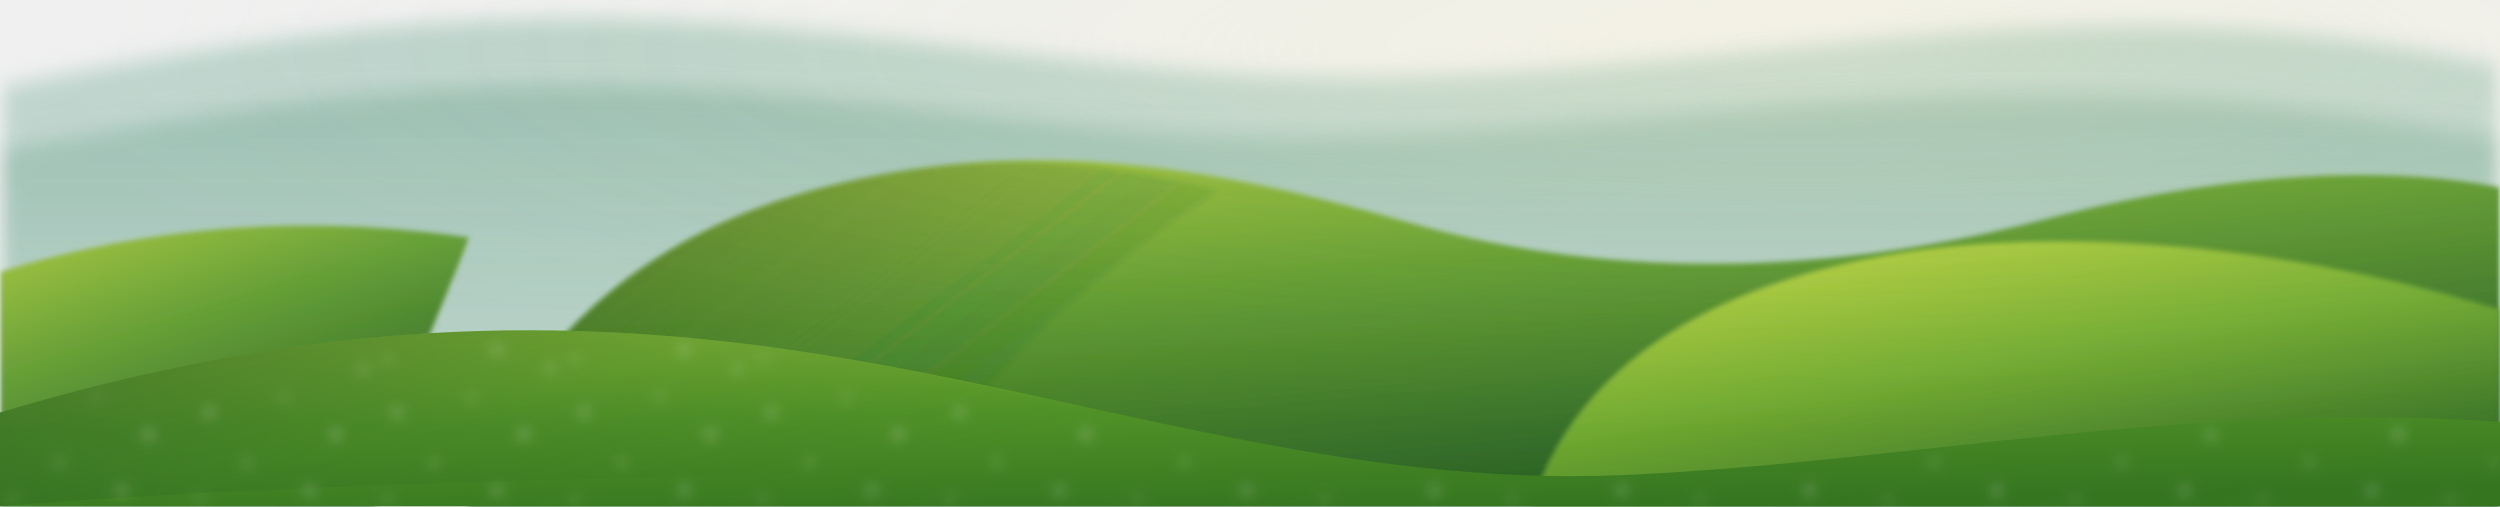
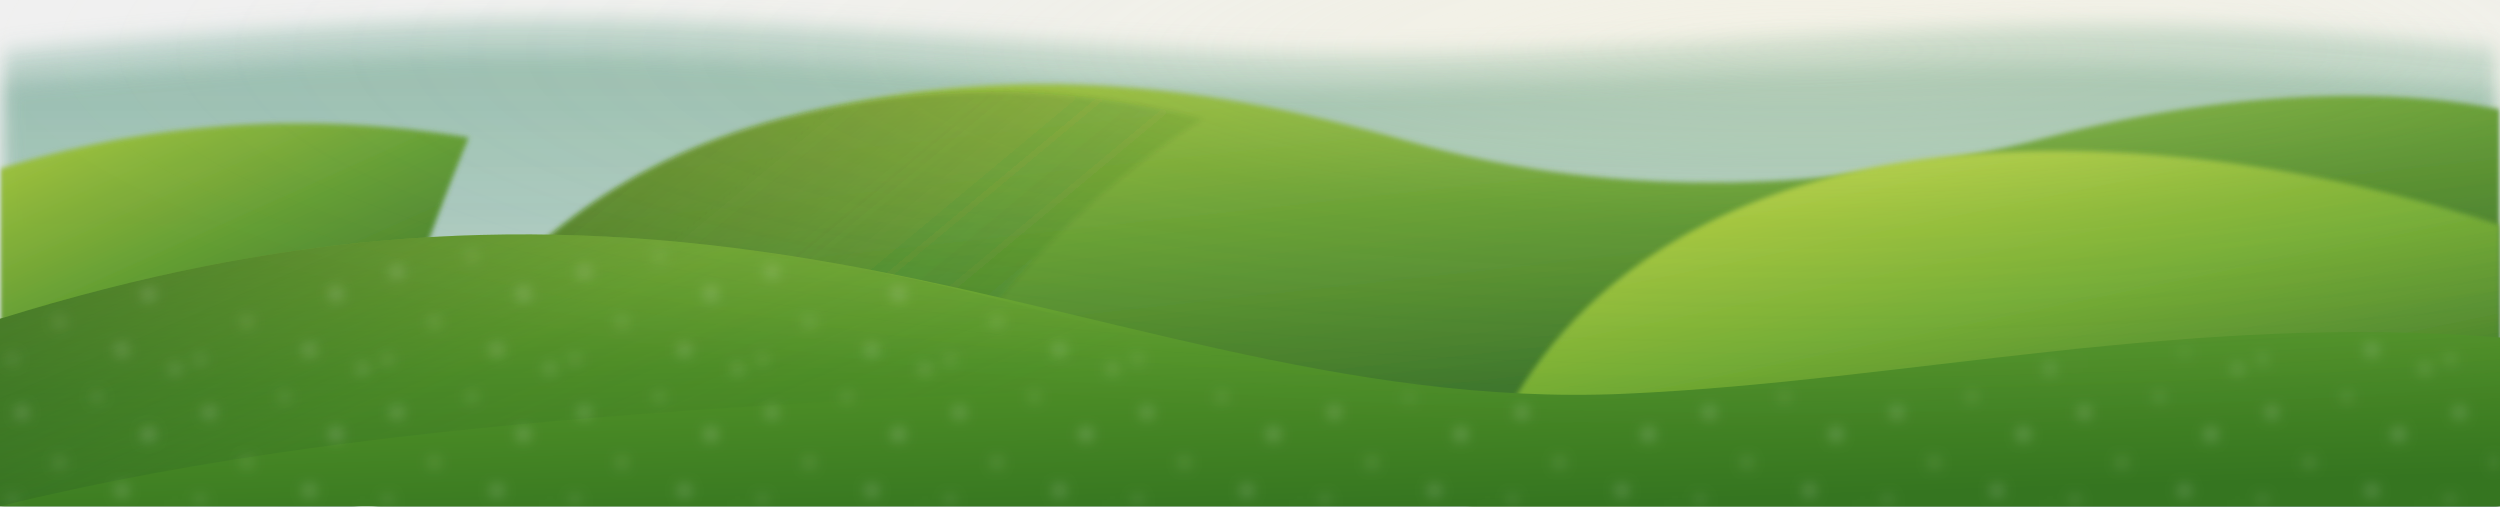
<svg xmlns="http://www.w3.org/2000/svg" viewBox="0 296 1600 324" preserveAspectRatio="none" aria-hidden="true">
  <defs>
    <linearGradient id="far" x1="0" y1="0" x2="0" y2="1">
      <stop offset="0" stop-color="#93bcae" stop-opacity=".6" />
      <stop offset="1" stop-color="#b9d3ca" stop-opacity=".4" />
    </linearGradient>
    <linearGradient id="far2" x1="0" y1="0" x2="0" y2="1">
      <stop offset="0" stop-color="#7fae9c" stop-opacity=".7" />
      <stop offset="1" stop-color="#a6c8b8" stop-opacity=".45" />
    </linearGradient>
    <linearGradient id="mid" x1=".15" y1="0" x2=".7" y2="1">
      <stop offset="0" stop-color="#9fc23c" />
      <stop offset=".38" stop-color="#5f9a2e" />
      <stop offset="1" stop-color="#1f5526" />
    </linearGradient>
    <linearGradient id="midShade" x1="0" y1="0" x2="1" y2=".6">
      <stop offset="0" stop-color="#173f1e" stop-opacity=".55" />
      <stop offset=".6" stop-color="#1d4a24" stop-opacity=".18" />
      <stop offset="1" stop-color="#1d4a24" stop-opacity="0" />
    </linearGradient>
    <linearGradient id="right" x1=".2" y1="0" x2=".8" y2="1">
      <stop offset="0" stop-color="#b9d13f" />
      <stop offset=".45" stop-color="#72ab30" />
      <stop offset="1" stop-color="#2c6528" />
    </linearGradient>
    <linearGradient id="near" x1=".3" y1="0" x2=".6" y2="1">
      <stop offset="0" stop-color="#7bb133" />
      <stop offset=".45" stop-color="#519227" />
      <stop offset="1" stop-color="#357520" />
    </linearGradient>
    <linearGradient id="nearShade" x1="0" y1="0" x2=".85" y2=".4">
      <stop offset="0" stop-color="#19401f" stop-opacity=".5" />
      <stop offset=".55" stop-color="#1e4b25" stop-opacity=".12" />
      <stop offset="1" stop-color="#1e4b25" stop-opacity="0" />
    </linearGradient>
    <radialGradient id="sun" cx="72%" cy="10%" r="75%">
      <stop offset="0" stop-color="#fff6c9" stop-opacity=".26" />
      <stop offset=".45" stop-color="#f2f0a8" stop-opacity=".07" />
      <stop offset="1" stop-color="#ffffff" stop-opacity="0" />
    </radialGradient>
    <filter id="haze" x="-10%" y="-40%" width="120%" height="200%">
      <feGaussianBlur stdDeviation="7" />
    </filter>
    <filter id="softEdge" x="-5%" y="-20%" width="110%" height="150%">
      <feGaussianBlur stdDeviation="1.6" />
    </filter>
    <filter id="bokeh" x="-5%" y="-20%" width="110%" height="160%">
      <feGaussianBlur stdDeviation="4.5" />
    </filter>
    <pattern id="flowers" width="120" height="90" patternUnits="userSpaceOnUse">
      <circle cx="14" cy="20" r="2.6" fill="#fff" opacity=".85" />
      <circle cx="62" cy="10" r="2" fill="#fdfff0" opacity=".7" />
      <circle cx="95" cy="34" r="2.9" fill="#fff" opacity=".8" />
      <circle cx="38" cy="52" r="2.2" fill="#f7ffe8" opacity=".75" />
      <circle cx="78" cy="70" r="2.7" fill="#fff" opacity=".8" />
      <circle cx="8" cy="76" r="2.1" fill="#fffdf2" opacity=".65" />
      <circle cx="112" cy="82" r="2.4" fill="#fff" opacity=".7" />
    </pattern>
  </defs>
-   <path filter="url(#haze)" fill="url(#far)" d="M0,352 C170,318 300,300 470,312 C640,324 760,352 930,344 C1110,336 1250,306 1420,314 C1500,318 1560,330 1600,338 L1600,620 L0,620 Z" />
-   <path filter="url(#haze)" fill="url(#far2)" opacity=".8" d="M0,392 C140,368 260,344 430,352 C600,360 700,388 880,382 C1060,376 1200,350 1380,358 C1470,362 1550,376 1600,384 L1600,620 L0,620 Z" />
-   <path filter="url(#softEdge)" fill="url(#mid)" d="M300,620 C300,620 330,470 520,418 C660,380 780,404 900,438 C1040,478 1180,470 1310,436 C1440,402 1540,404 1600,416 L1600,620 Z" />
-   <path filter="url(#softEdge)" fill="url(#midShade)" d="M300,620 C300,620 330,470 520,418 C620,390 700,398 780,418 C700,470 620,540 580,620 Z" />
-   <path filter="url(#softEdge)" fill="url(#right)" d="M980,620 C1010,520 1120,462 1270,452 C1400,444 1520,470 1600,494 L1600,620 Z" />
-   <path filter="url(#softEdge)" fill="url(#mid)" opacity=".95" d="M0,470 C90,442 190,432 300,448 C280,502 250,560 240,620 L0,620 Z" />
-   <path fill="url(#near)" d="M0,560 C180,506 340,494 520,522 C700,550 860,608 1040,600 C1220,592 1400,552 1600,566 L1600,620 L0,620 Z" />
-   <path fill="url(#nearShade)" d="M0,560 C180,506 340,494 520,522 C640,540 740,576 850,592 C560,600 250,600 0,620 Z" />
-   <path fill="url(#flowers)" opacity=".55" filter="url(#bokeh)" d="M0,566 C180,512 340,500 520,528 C700,556 860,614 1040,606 C1220,598 1400,558 1600,572 L1600,620 L0,620 Z" />
+   <path filter="url(#haze)" fill="url(#far)" d="M0,330 C180,312 320,304 480,312 C650,320 780,336 950,330 C1120,324 1260,308 1420,314 C1500,317 1560,324 1600,328 L1600,620 L0,620 Z" />
+   <path filter="url(#haze)" fill="url(#far2)" opacity=".85" d="M0,348 C150,336 270,326 430,332 C600,338 700,354 880,350 C1060,346 1200,332 1380,338 C1470,341 1550,349 1600,353 L1600,620 L0,620 Z" />
+   <path filter="url(#softEdge)" fill="url(#mid)" d="M240,620 C240,620 280,430 500,372 C650,332 780,352 900,386 C1040,426 1180,418 1310,384 C1440,350 1540,354 1600,366 L1600,620 Z" />
+   <path filter="url(#softEdge)" fill="url(#midShade)" d="M240,620 C240,620 280,430 500,372 C600,346 690,352 770,372 C680,428 600,520 560,620 Z" />
+   <path filter="url(#softEdge)" fill="url(#right)" d="M940,620 C980,478 1110,404 1270,394 C1400,386 1520,414 1600,440 L1600,620 Z" />
+   <path filter="url(#softEdge)" fill="url(#mid)" opacity=".97" d="M0,404 C90,376 190,366 300,384 C272,452 240,540 228,620 L0,620 Z" />
+   <path fill="url(#near)" d="M0,500 C180,444 340,432 520,462 C700,492 860,556 1040,548 C1220,540 1400,496 1600,512 L1600,620 L0,620 Z" />
+   <path fill="url(#nearShade)" d="M0,500 C180,444 340,432 520,462 C640,482 740,520 850,538 C560,552 250,558 0,620 Z" />
+   <path fill="url(#flowers)" opacity=".6" filter="url(#bokeh)" d="M0,508 C180,452 340,440 520,470 C700,500 860,564 1040,556 C1220,548 1400,504 1600,520 L1600,620 L0,620 Z" />
  <rect x="0" y="296" width="1600" height="324" fill="url(#sun)" />
</svg>
